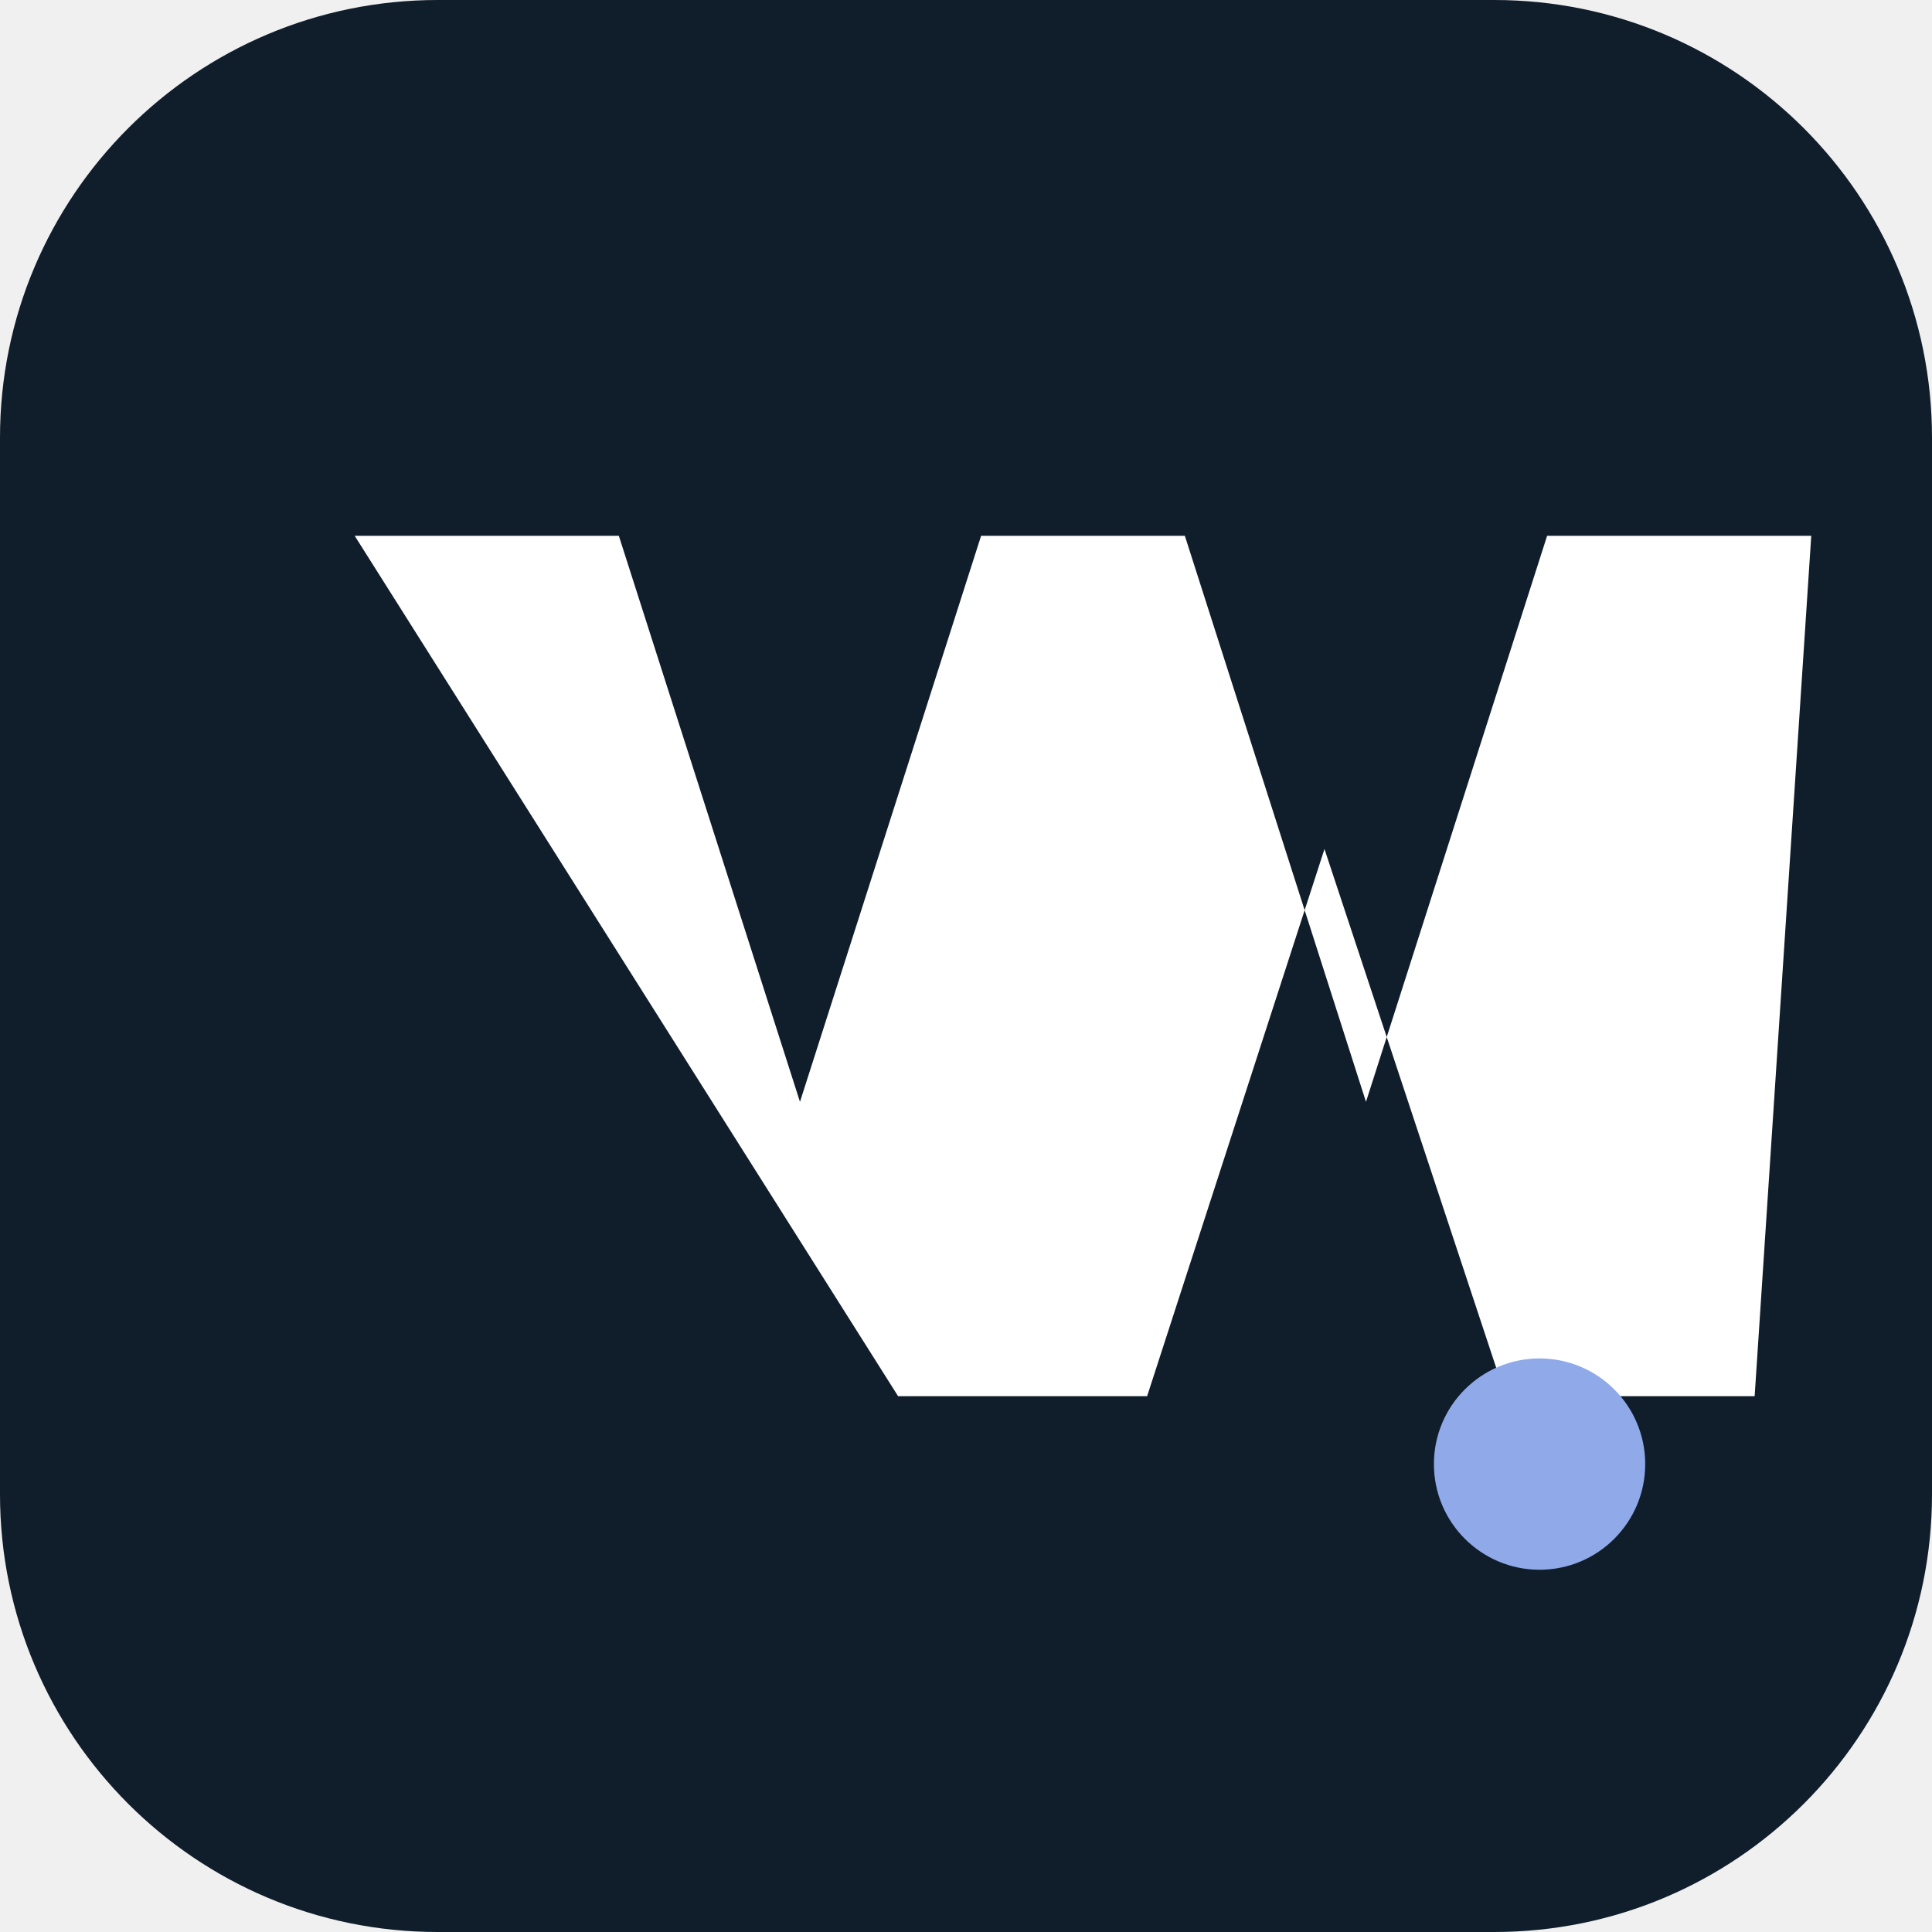
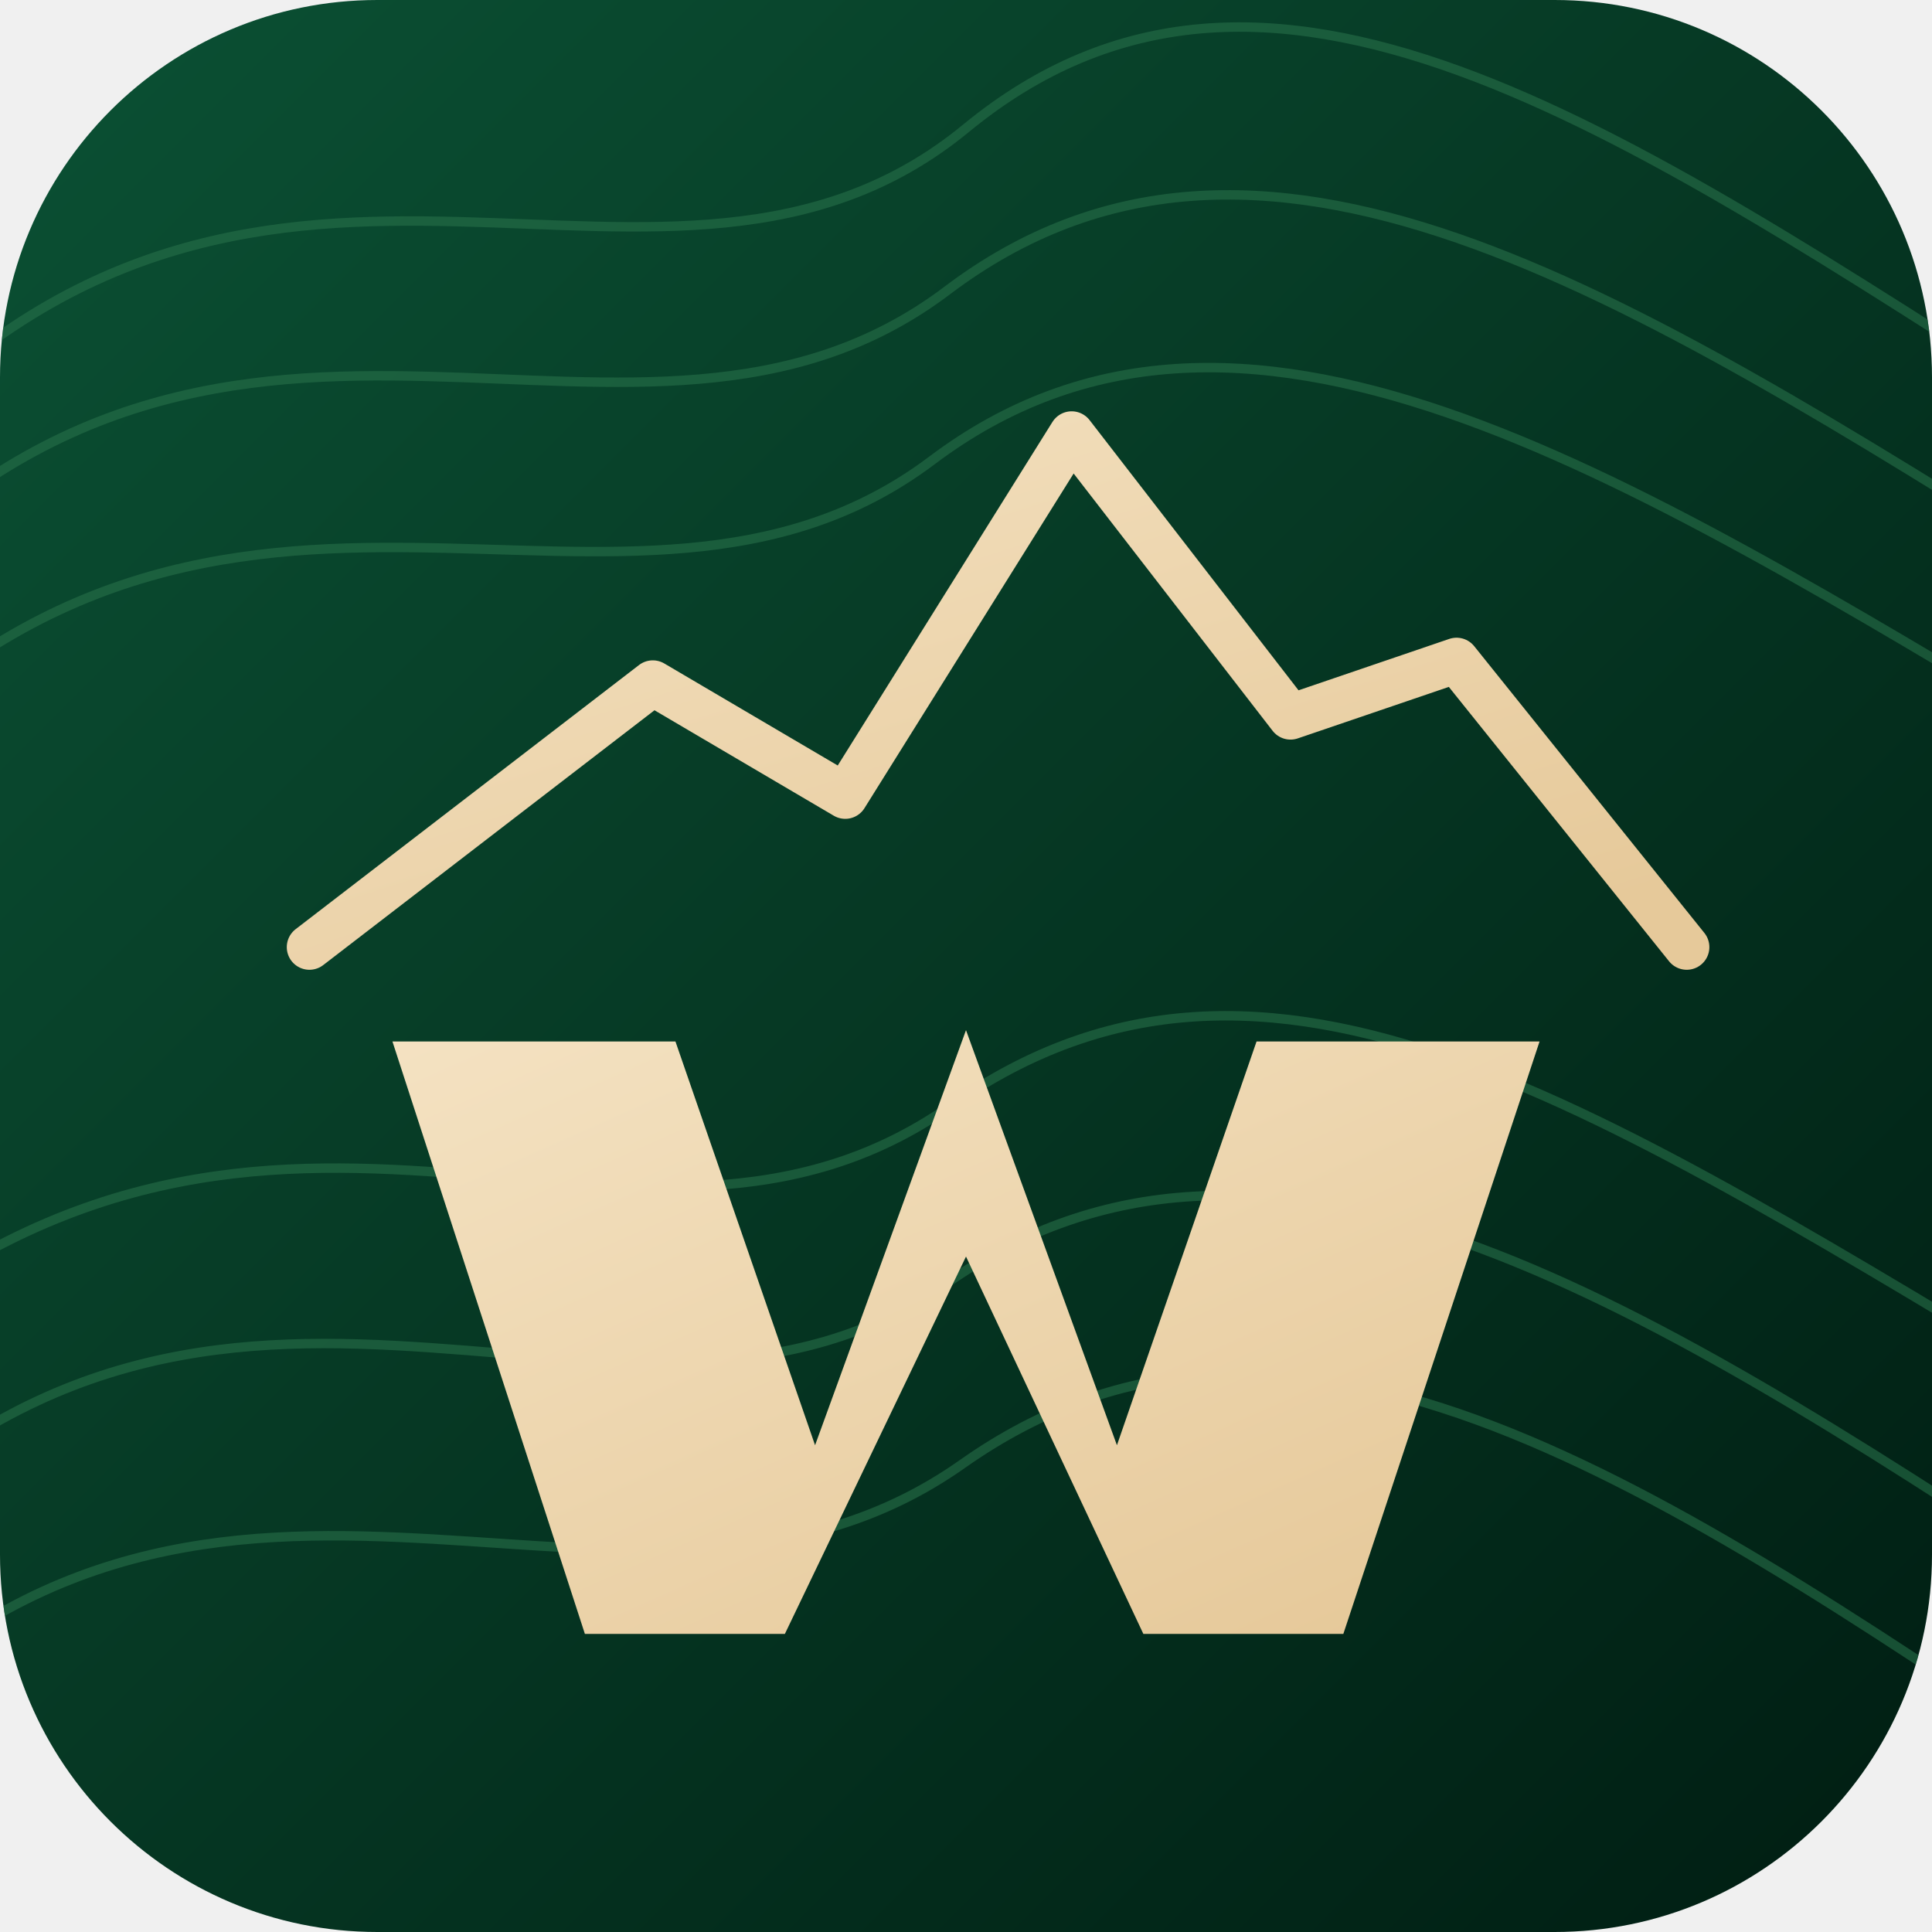
<svg xmlns="http://www.w3.org/2000/svg" viewBox="0 0 512 512">
-   <rect width="512" height="512" rx="116" fill="#101d2b" />
-   <path d="M94 142h70l48 150 48-150h54l48 150 48-150h70L465 370h-66l-48-145-47 145h-66z" fill="#fff" />
-   <circle cx="408" cy="388" r="28" fill="#8fa9e9" />
+   <defs>
+     <linearGradient id="bg" x1="0" y1="0" x2="1" y2="1">
+       <stop stop-color="#0B5134" />
+       <stop offset="1" stop-color="#001D12" />
+     </linearGradient>
+     <linearGradient id="champ" x1="0" y1="0" x2="0.85" y2="1">
+       <stop stop-color="#F4E2C2" />
+       <stop offset="1" stop-color="#E6C99A" />
+     </linearGradient>
+     <clipPath id="clip">
+       <rect width="512" height="512" rx="100" />
+     </clipPath>
+   </defs>
+   <g clip-path="url(#clip)">
+     <rect width="512" height="512" fill="url(#bg)" />
+     <g fill="none" stroke="#28714A" stroke-width="2.5" opacity=".58">
+       <path d="M-30 115C72 8 177 99 256 34S428 33 548 110" />
+       <path d="M-38 157C62 49 169 139 251 77S430 77 550 152" />
+       <path d="M-42 205C60 95 166 183 247 122S428 124 550 197" />
+       <path d="M-40 357C75 260 168 352 252 293S424 294 553 371" />
+       <path d="M-38 405C64 306 168 398 251 340S432 342 550 420" />
+       <path d="M-35 454C63 359 170 448 255 388S435 390 550 468" />
+     </g>
+     <path d="M82 251 173 181 224 211 284 115 342 190 386 175 447 251" fill="none" stroke="url(#champ)" stroke-width="12" stroke-linecap="round" stroke-linejoin="round" />
+     <path d="M104 276H179L216 383 256 273 296 383 333 276H408L356 433H303L256 333 208 433H155Z" fill="url(#champ)" />
+   </g>
</svg>
